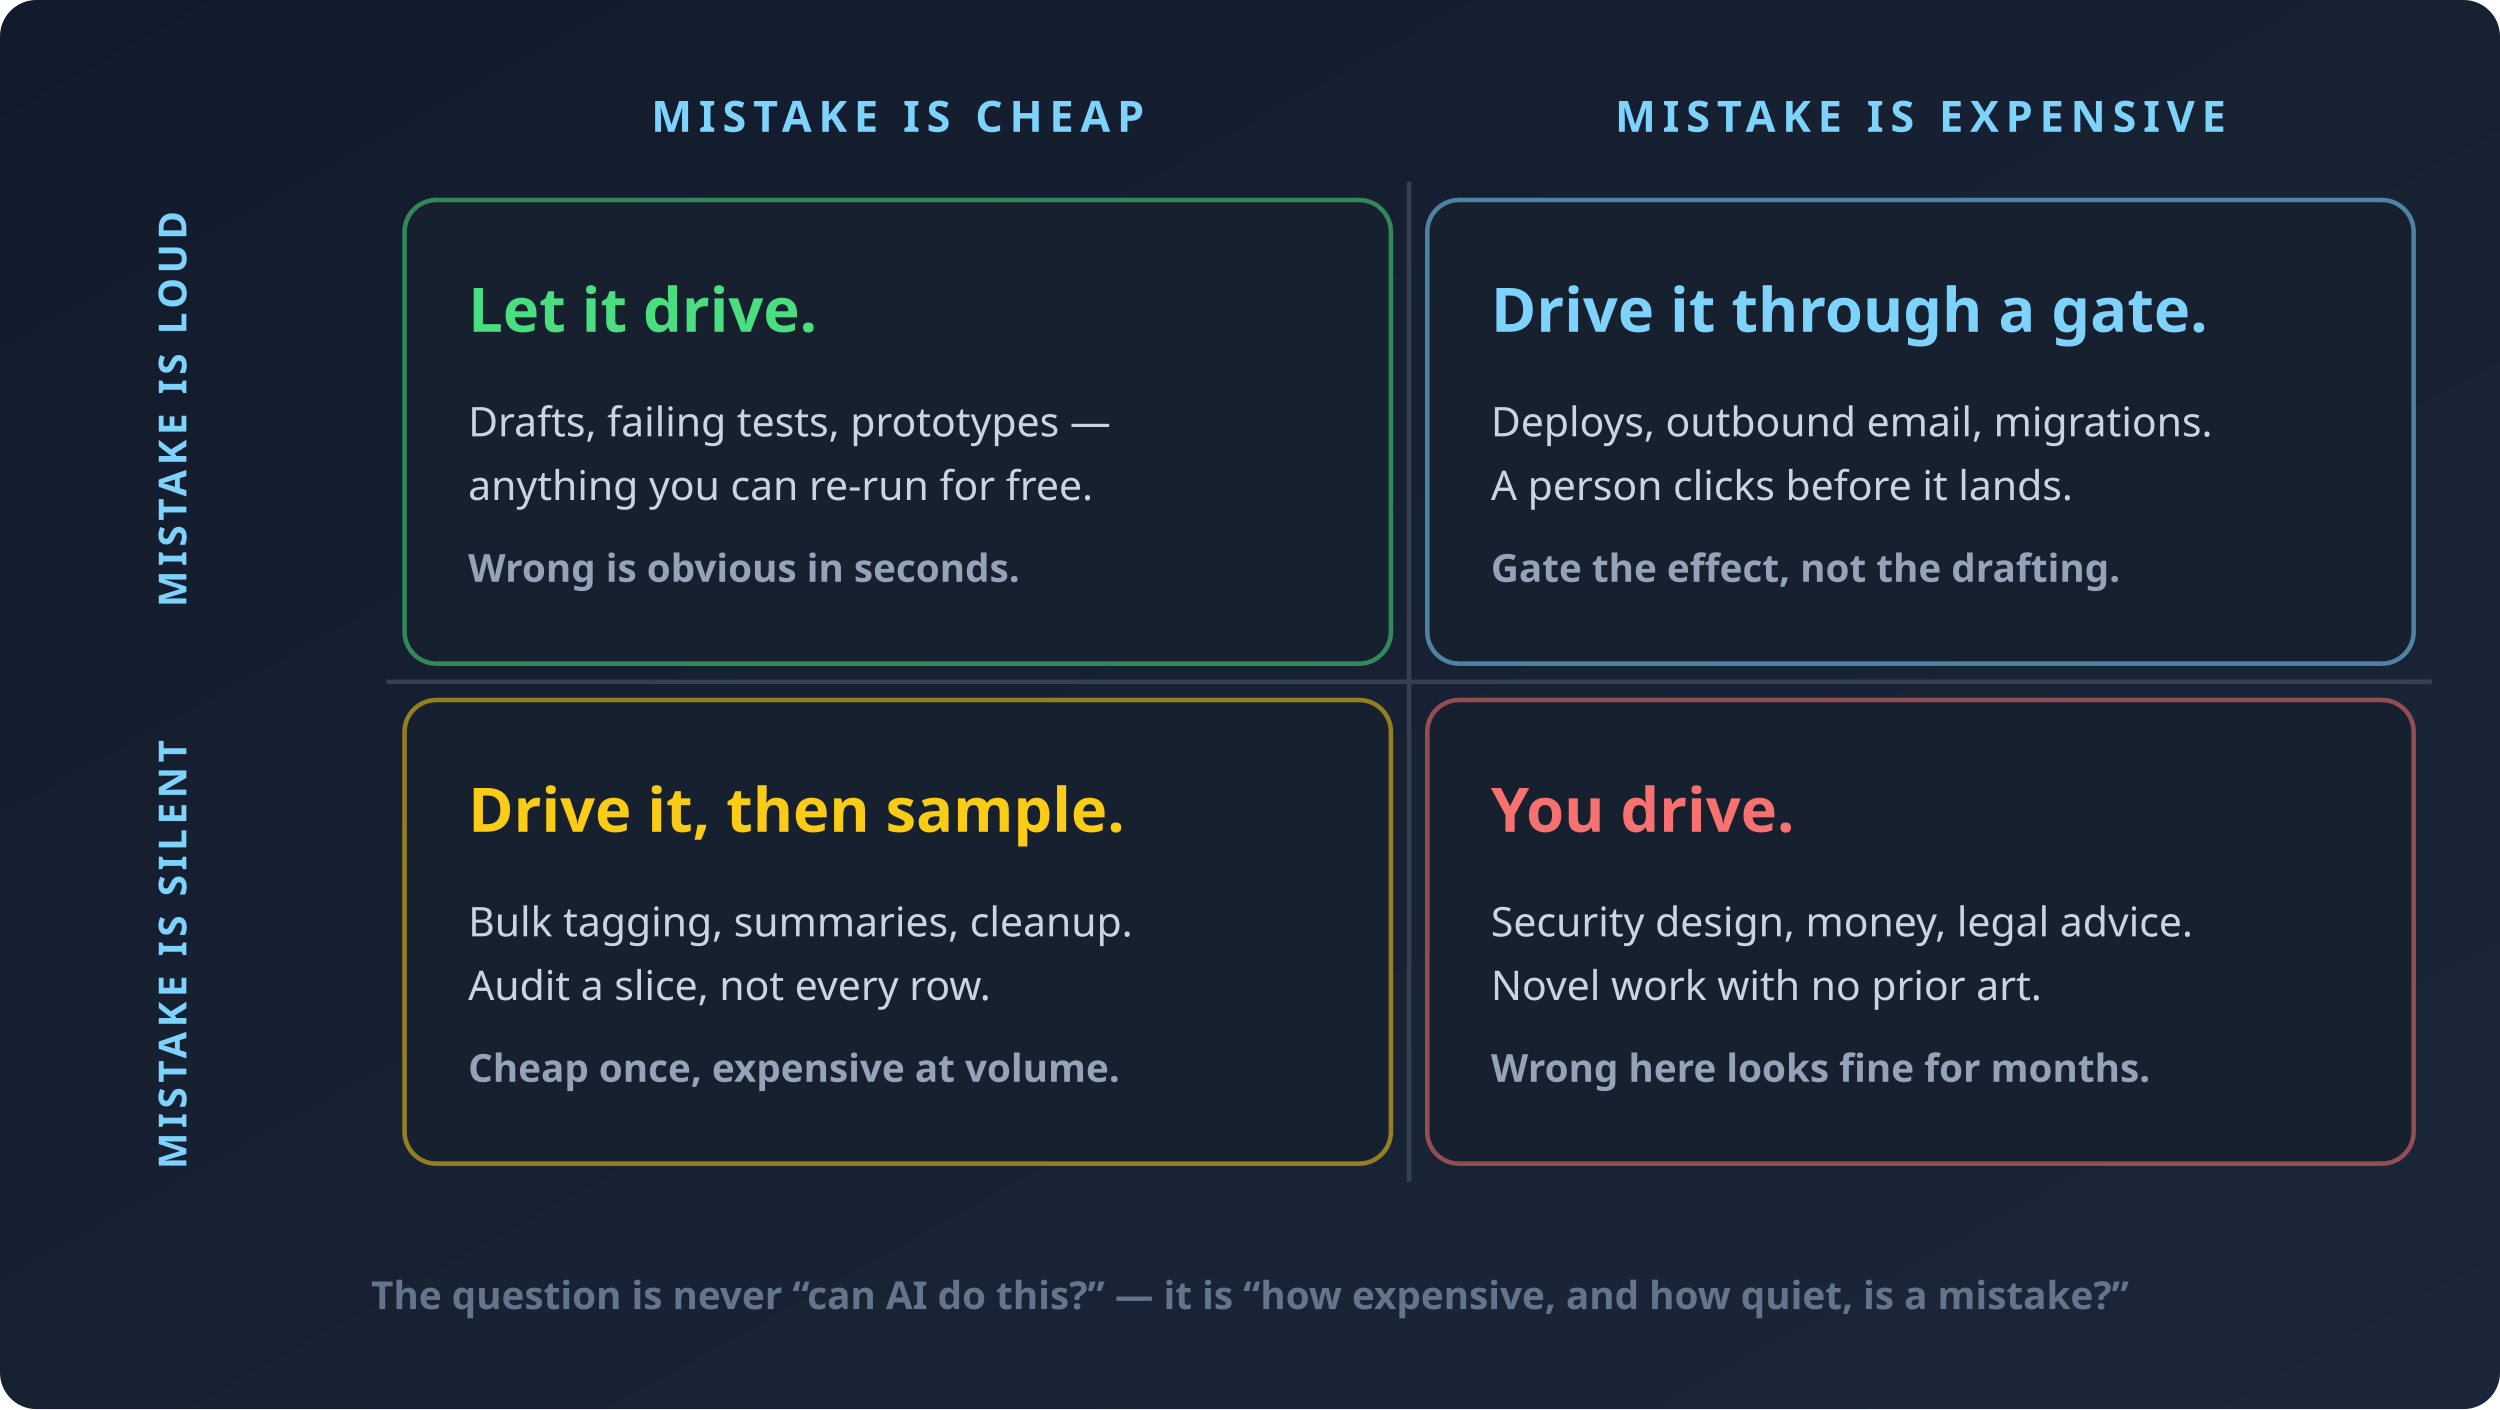
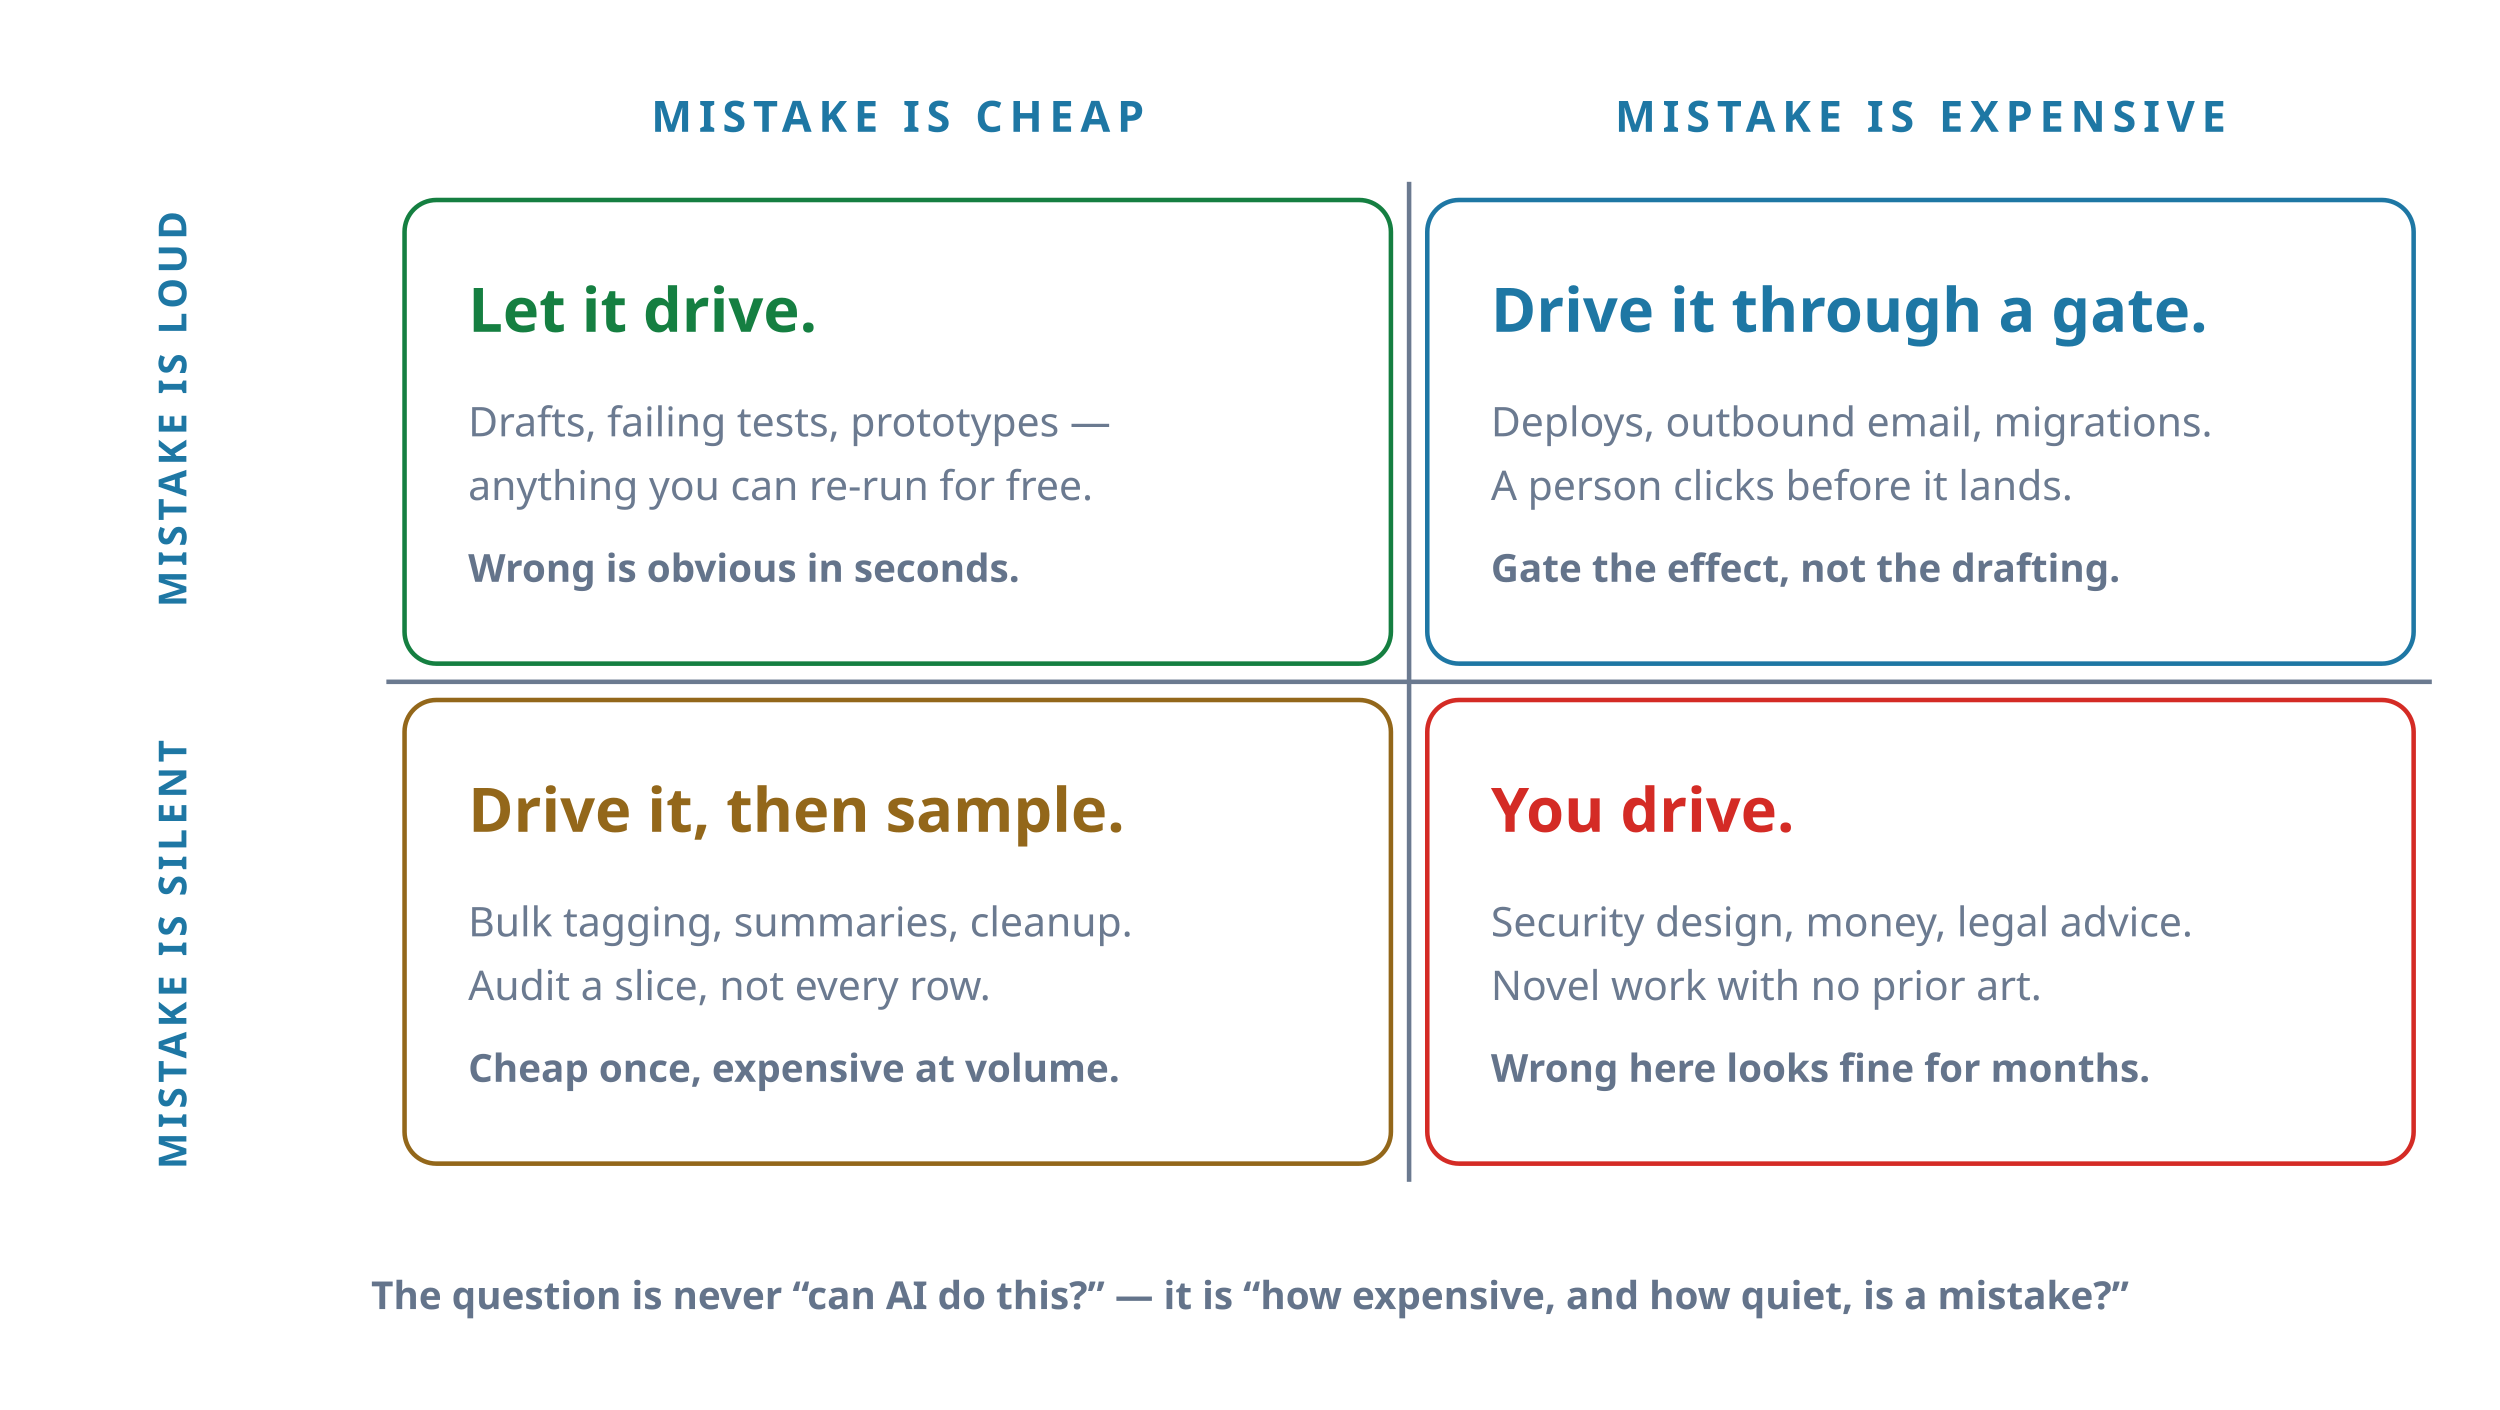
- <svg xmlns="http://www.w3.org/2000/svg" viewBox="0 0 1100 620" role="img" aria-label="A two-by-two matrix. Columns: mistake is cheap, mistake is expensive. Rows: mistake is loud, mistake is silent. Cheap and loud, let it drive. Expensive and loud, drive it through a gate. Cheap and silent, drive it then sample. Expensive and silent, you drive.">
-   <defs>
-     <linearGradient id="mbg" x1="0" y1="0" x2="1" y2="1">
-       <stop offset="0" stop-color="#121b2c" />
-       <stop offset="1" stop-color="#1b2739" />
-     </linearGradient>
-   </defs>
-   <rect width="1100" height="620" rx="16" fill="url(#mbg)" />
-   <g font-family="'Segoe UI',Tahoma,sans-serif" font-size="19" font-weight="800" letter-spacing="3" fill="#7dd3fc" text-anchor="middle">
+ <svg xmlns="http://www.w3.org/2000/svg" viewBox="0 0 1100 620" role="img" aria-label="A two-by-two matrix. Columns: mistake is cheap, mistake is expensive. Rows: mistake is loud, mistake is silent. Cheap and loud, let it drive. Expensive and loud, drive it through a gate. Cheap and silent, drive it then sample. Expensive and silent, you drive." font-family="system-ui, sans-serif">
+   <g font-size="19" font-weight="800" letter-spacing="3" fill="#1e77a4" text-anchor="middle">
    <text x="395" y="58">MISTAKE IS CHEAP</text>
    <text x="845" y="58">MISTAKE IS EXPENSIVE</text>
  </g>
-   <g font-family="'Segoe UI',Tahoma,sans-serif" font-size="17" font-weight="800" letter-spacing="2" fill="#7dd3fc" text-anchor="middle">
+   <g font-size="17" font-weight="800" letter-spacing="2" fill="#1e77a4" text-anchor="middle">
    <text transform="rotate(-90 82 180)" x="82" y="180">MISTAKE IS LOUD</text>
    <text transform="rotate(-90 82 420)" x="82" y="420">MISTAKE IS SILENT</text>
  </g>
-   <g stroke="#334155" stroke-width="2">
+   <g stroke="#6b7a90" stroke-width="2">
    <line x1="620" y1="80" x2="620" y2="520" />
    <line x1="170" y1="300" x2="1070" y2="300" />
  </g>
-   <g font-family="'Segoe UI',Tahoma,sans-serif">
-     <rect x="178" y="88" width="434" height="204" rx="14" fill="#16202f" stroke="#4ade80" stroke-width="2" stroke-opacity="0.55" />
-     <text x="206" y="146" fill="#4ade80" font-size="27" font-weight="800">Let it drive.</text>
-     <text x="206" y="192" fill="#cbd5e1" font-size="18" font-weight="500">Drafts, failing tests, prototypes —</text>
-     <text x="206" y="220" fill="#cbd5e1" font-size="18" font-weight="500">anything you can re-run for free.</text>
-     <text x="206" y="256" fill="#94a3b8" font-size="17" font-weight="600">Wrong is obvious in seconds.</text>
-     <rect x="628" y="88" width="434" height="204" rx="14" fill="#16202f" stroke="#7dd3fc" stroke-width="2" stroke-opacity="0.55" />
-     <text x="656" y="146" fill="#7dd3fc" font-size="27" font-weight="800">Drive it through a gate.</text>
-     <text x="656" y="192" fill="#cbd5e1" font-size="18" font-weight="500">Deploys, outbound email, migrations.</text>
-     <text x="656" y="220" fill="#cbd5e1" font-size="18" font-weight="500">A person clicks before it lands.</text>
-     <text x="656" y="256" fill="#94a3b8" font-size="17" font-weight="600">Gate the effect, not the drafting.</text>
-     <rect x="178" y="308" width="434" height="204" rx="14" fill="#16202f" stroke="#facc15" stroke-width="2" stroke-opacity="0.55" />
-     <text x="206" y="366" fill="#facc15" font-size="27" font-weight="800">Drive it, then sample.</text>
-     <text x="206" y="412" fill="#cbd5e1" font-size="18" font-weight="500">Bulk tagging, summaries, cleanup.</text>
-     <text x="206" y="440" fill="#cbd5e1" font-size="18" font-weight="500">Audit a slice, not every row.</text>
-     <text x="206" y="476" fill="#94a3b8" font-size="17" font-weight="600">Cheap once, expensive at volume.</text>
-     <rect x="628" y="308" width="434" height="204" rx="14" fill="#16202f" stroke="#f87171" stroke-width="2" stroke-opacity="0.55" />
-     <text x="656" y="366" fill="#f87171" font-size="27" font-weight="800">You drive.</text>
-     <text x="656" y="412" fill="#cbd5e1" font-size="18" font-weight="500">Security design, money, legal advice.</text>
-     <text x="656" y="440" fill="#cbd5e1" font-size="18" font-weight="500">Novel work with no prior art.</text>
-     <text x="656" y="476" fill="#94a3b8" font-size="17" font-weight="600">Wrong here looks fine for months.</text>
+   <g>
+     <rect x="178" y="88" width="434" height="204" rx="14" fill="none" stroke="#157f41" stroke-width="2" />
+     <text x="206" y="146" fill="#157f41" font-size="27" font-weight="800">Let it drive.</text>
+     <text x="206" y="192" fill="#6b7a90" font-size="18" font-weight="500">Drafts, failing tests, prototypes —</text>
+     <text x="206" y="220" fill="#6b7a90" font-size="18" font-weight="500">anything you can re-run for free.</text>
+     <text x="206" y="256" fill="#64748b" font-size="17" font-weight="600">Wrong is obvious in seconds.</text>
+     <rect x="628" y="88" width="434" height="204" rx="14" fill="none" stroke="#1e77a4" stroke-width="2" />
+     <text x="656" y="146" fill="#1e77a4" font-size="27" font-weight="800">Drive it through a gate.</text>
+     <text x="656" y="192" fill="#6b7a90" font-size="18" font-weight="500">Deploys, outbound email, migrations.</text>
+     <text x="656" y="220" fill="#6b7a90" font-size="18" font-weight="500">A person clicks before it lands.</text>
+     <text x="656" y="256" fill="#64748b" font-size="17" font-weight="600">Gate the effect, not the drafting.</text>
+     <rect x="178" y="308" width="434" height="204" rx="14" fill="none" stroke="#93671a" stroke-width="2" />
+     <text x="206" y="366" fill="#93671a" font-size="27" font-weight="800">Drive it, then sample.</text>
+     <text x="206" y="412" fill="#6b7a90" font-size="18" font-weight="500">Bulk tagging, summaries, cleanup.</text>
+     <text x="206" y="440" fill="#6b7a90" font-size="18" font-weight="500">Audit a slice, not every row.</text>
+     <text x="206" y="476" fill="#64748b" font-size="17" font-weight="600">Cheap once, expensive at volume.</text>
+     <rect x="628" y="308" width="434" height="204" rx="14" fill="none" stroke="#d42b25" stroke-width="2" />
+     <text x="656" y="366" fill="#d42b25" font-size="27" font-weight="800">You drive.</text>
+     <text x="656" y="412" fill="#6b7a90" font-size="18" font-weight="500">Security design, money, legal advice.</text>
+     <text x="656" y="440" fill="#6b7a90" font-size="18" font-weight="500">Novel work with no prior art.</text>
+     <text x="656" y="476" fill="#64748b" font-size="17" font-weight="600">Wrong here looks fine for months.</text>
  </g>
-   <text x="550" y="576" fill="#64748b" font-family="'Segoe UI',Tahoma,sans-serif" font-size="17" font-weight="600" text-anchor="middle">The question is never “can AI do this?” — it is “how expensive, and how quiet, is a mistake?”</text>
+   <text x="550" y="576" fill="#64748b" font-size="17" font-weight="600" text-anchor="middle">The question is never “can AI do this?” — it is “how expensive, and how quiet, is a mistake?”</text>
</svg>
